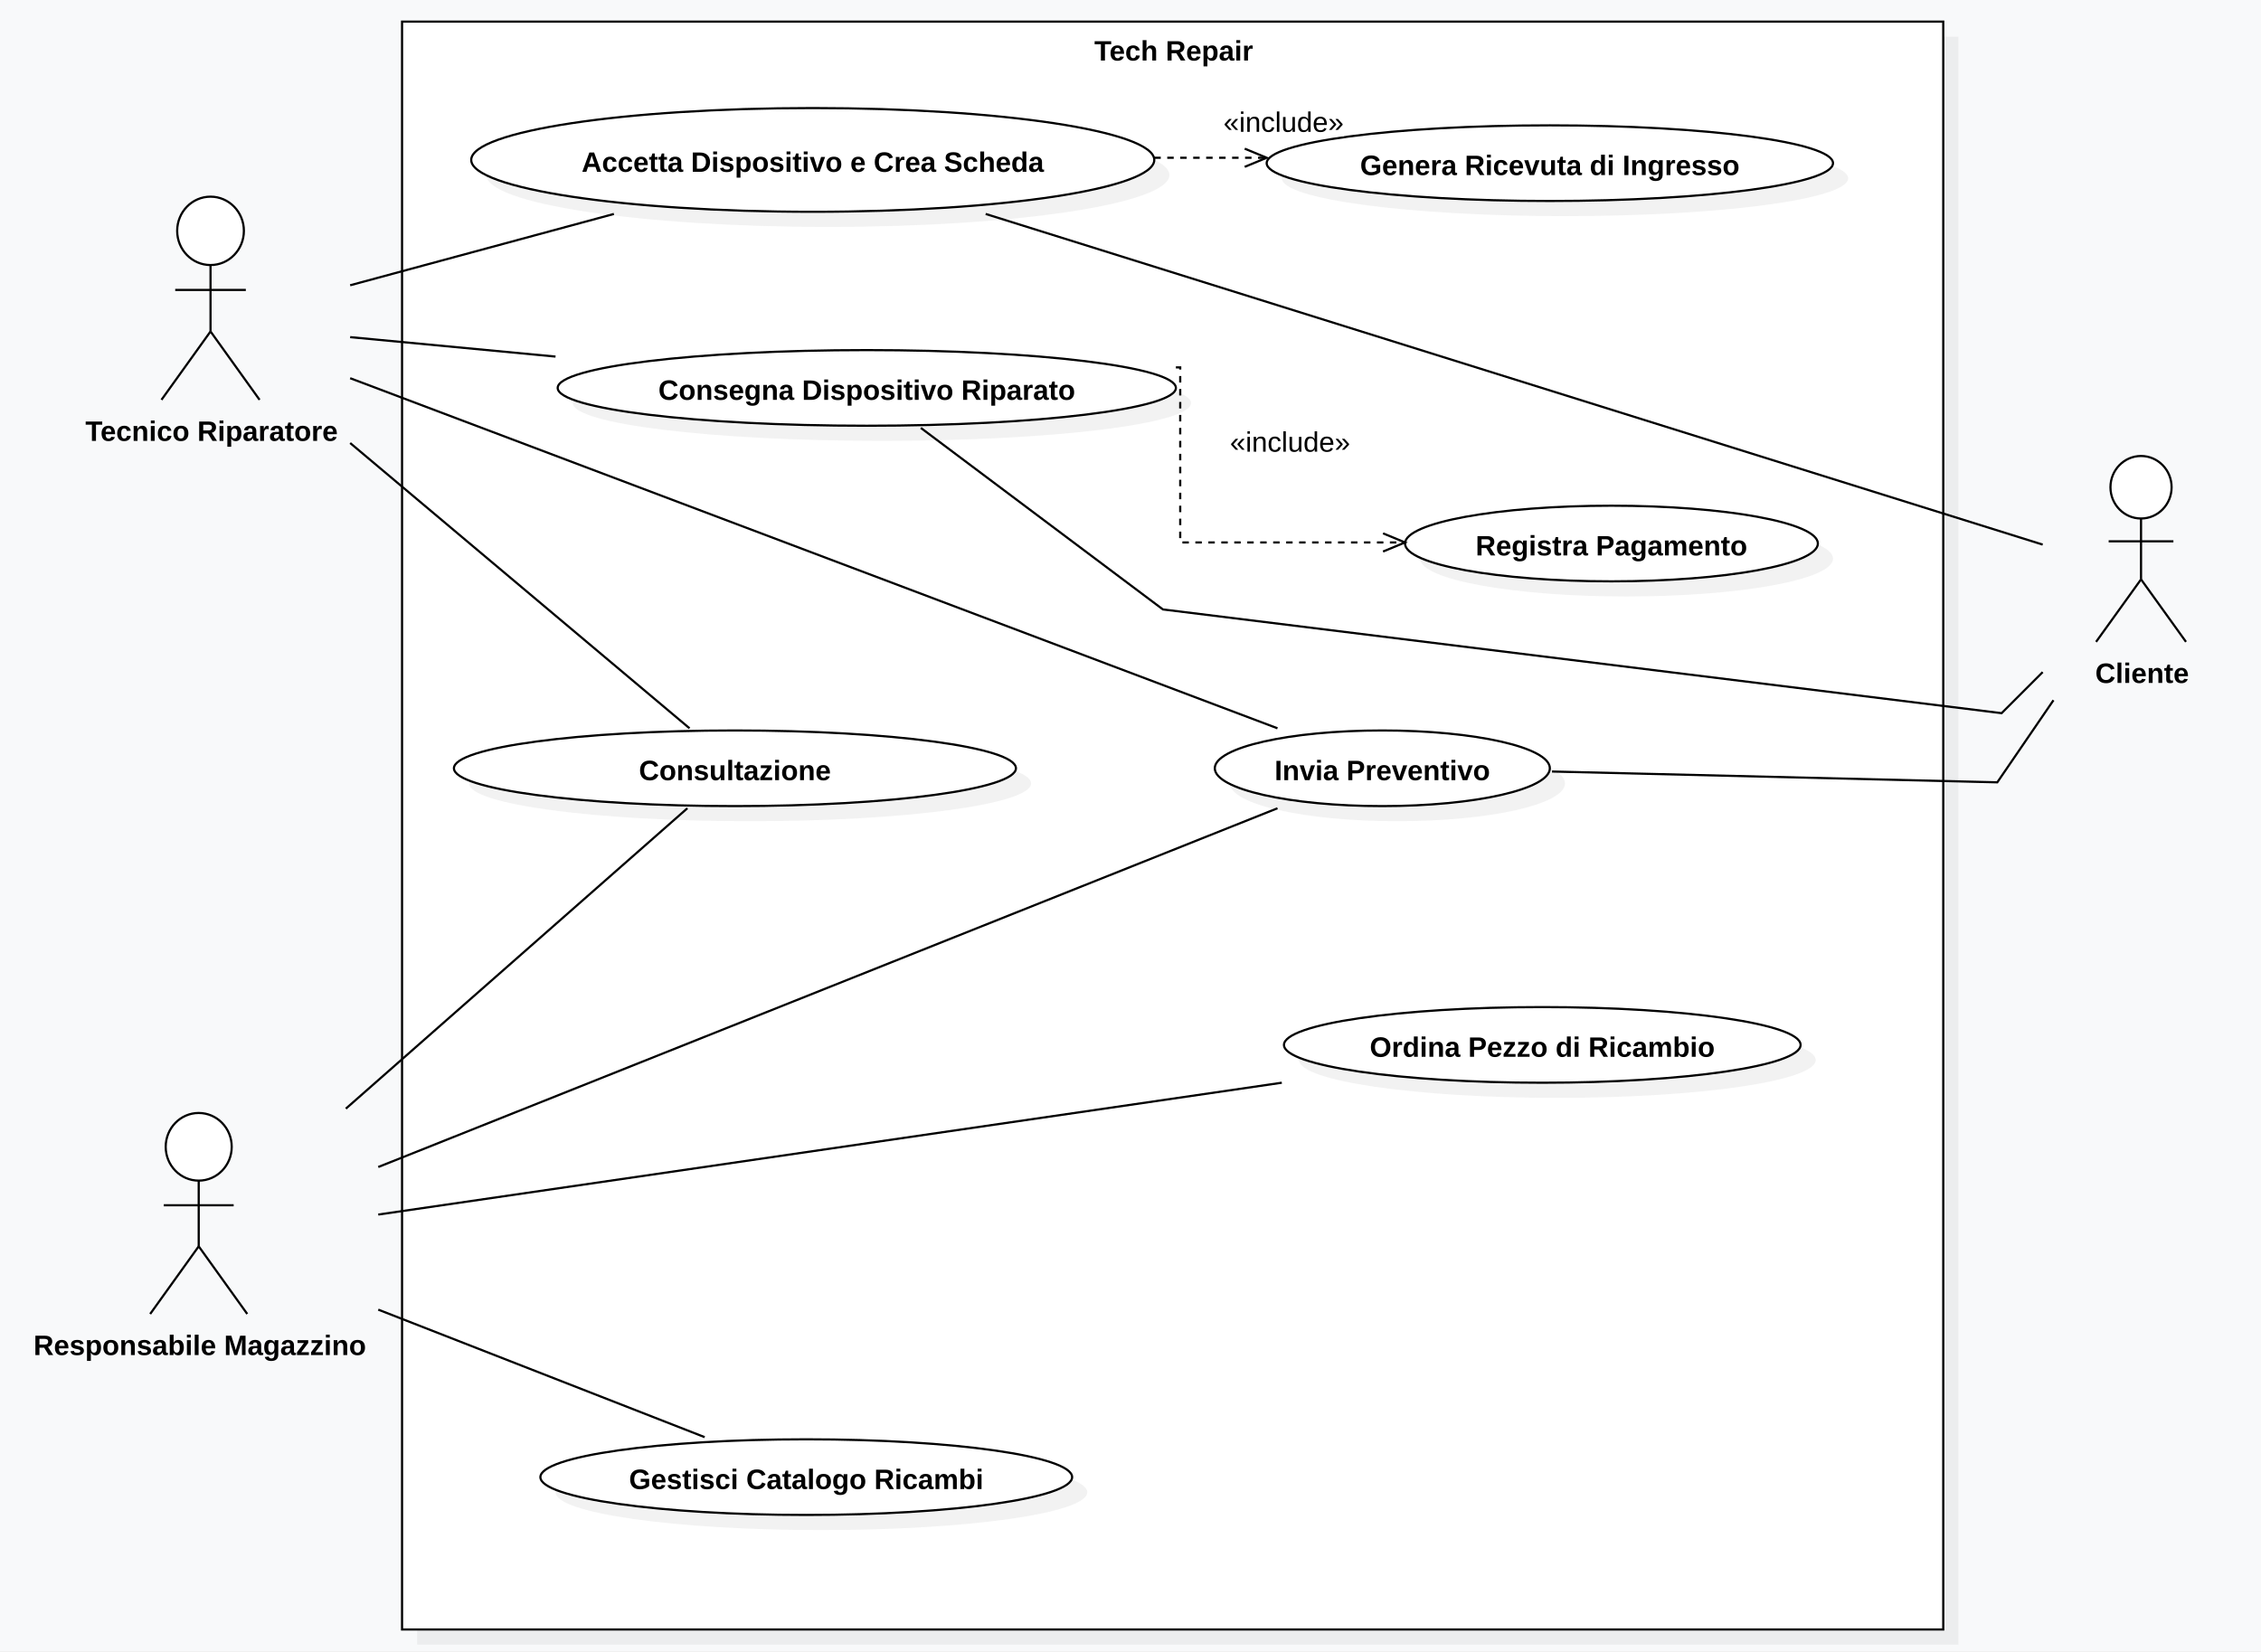
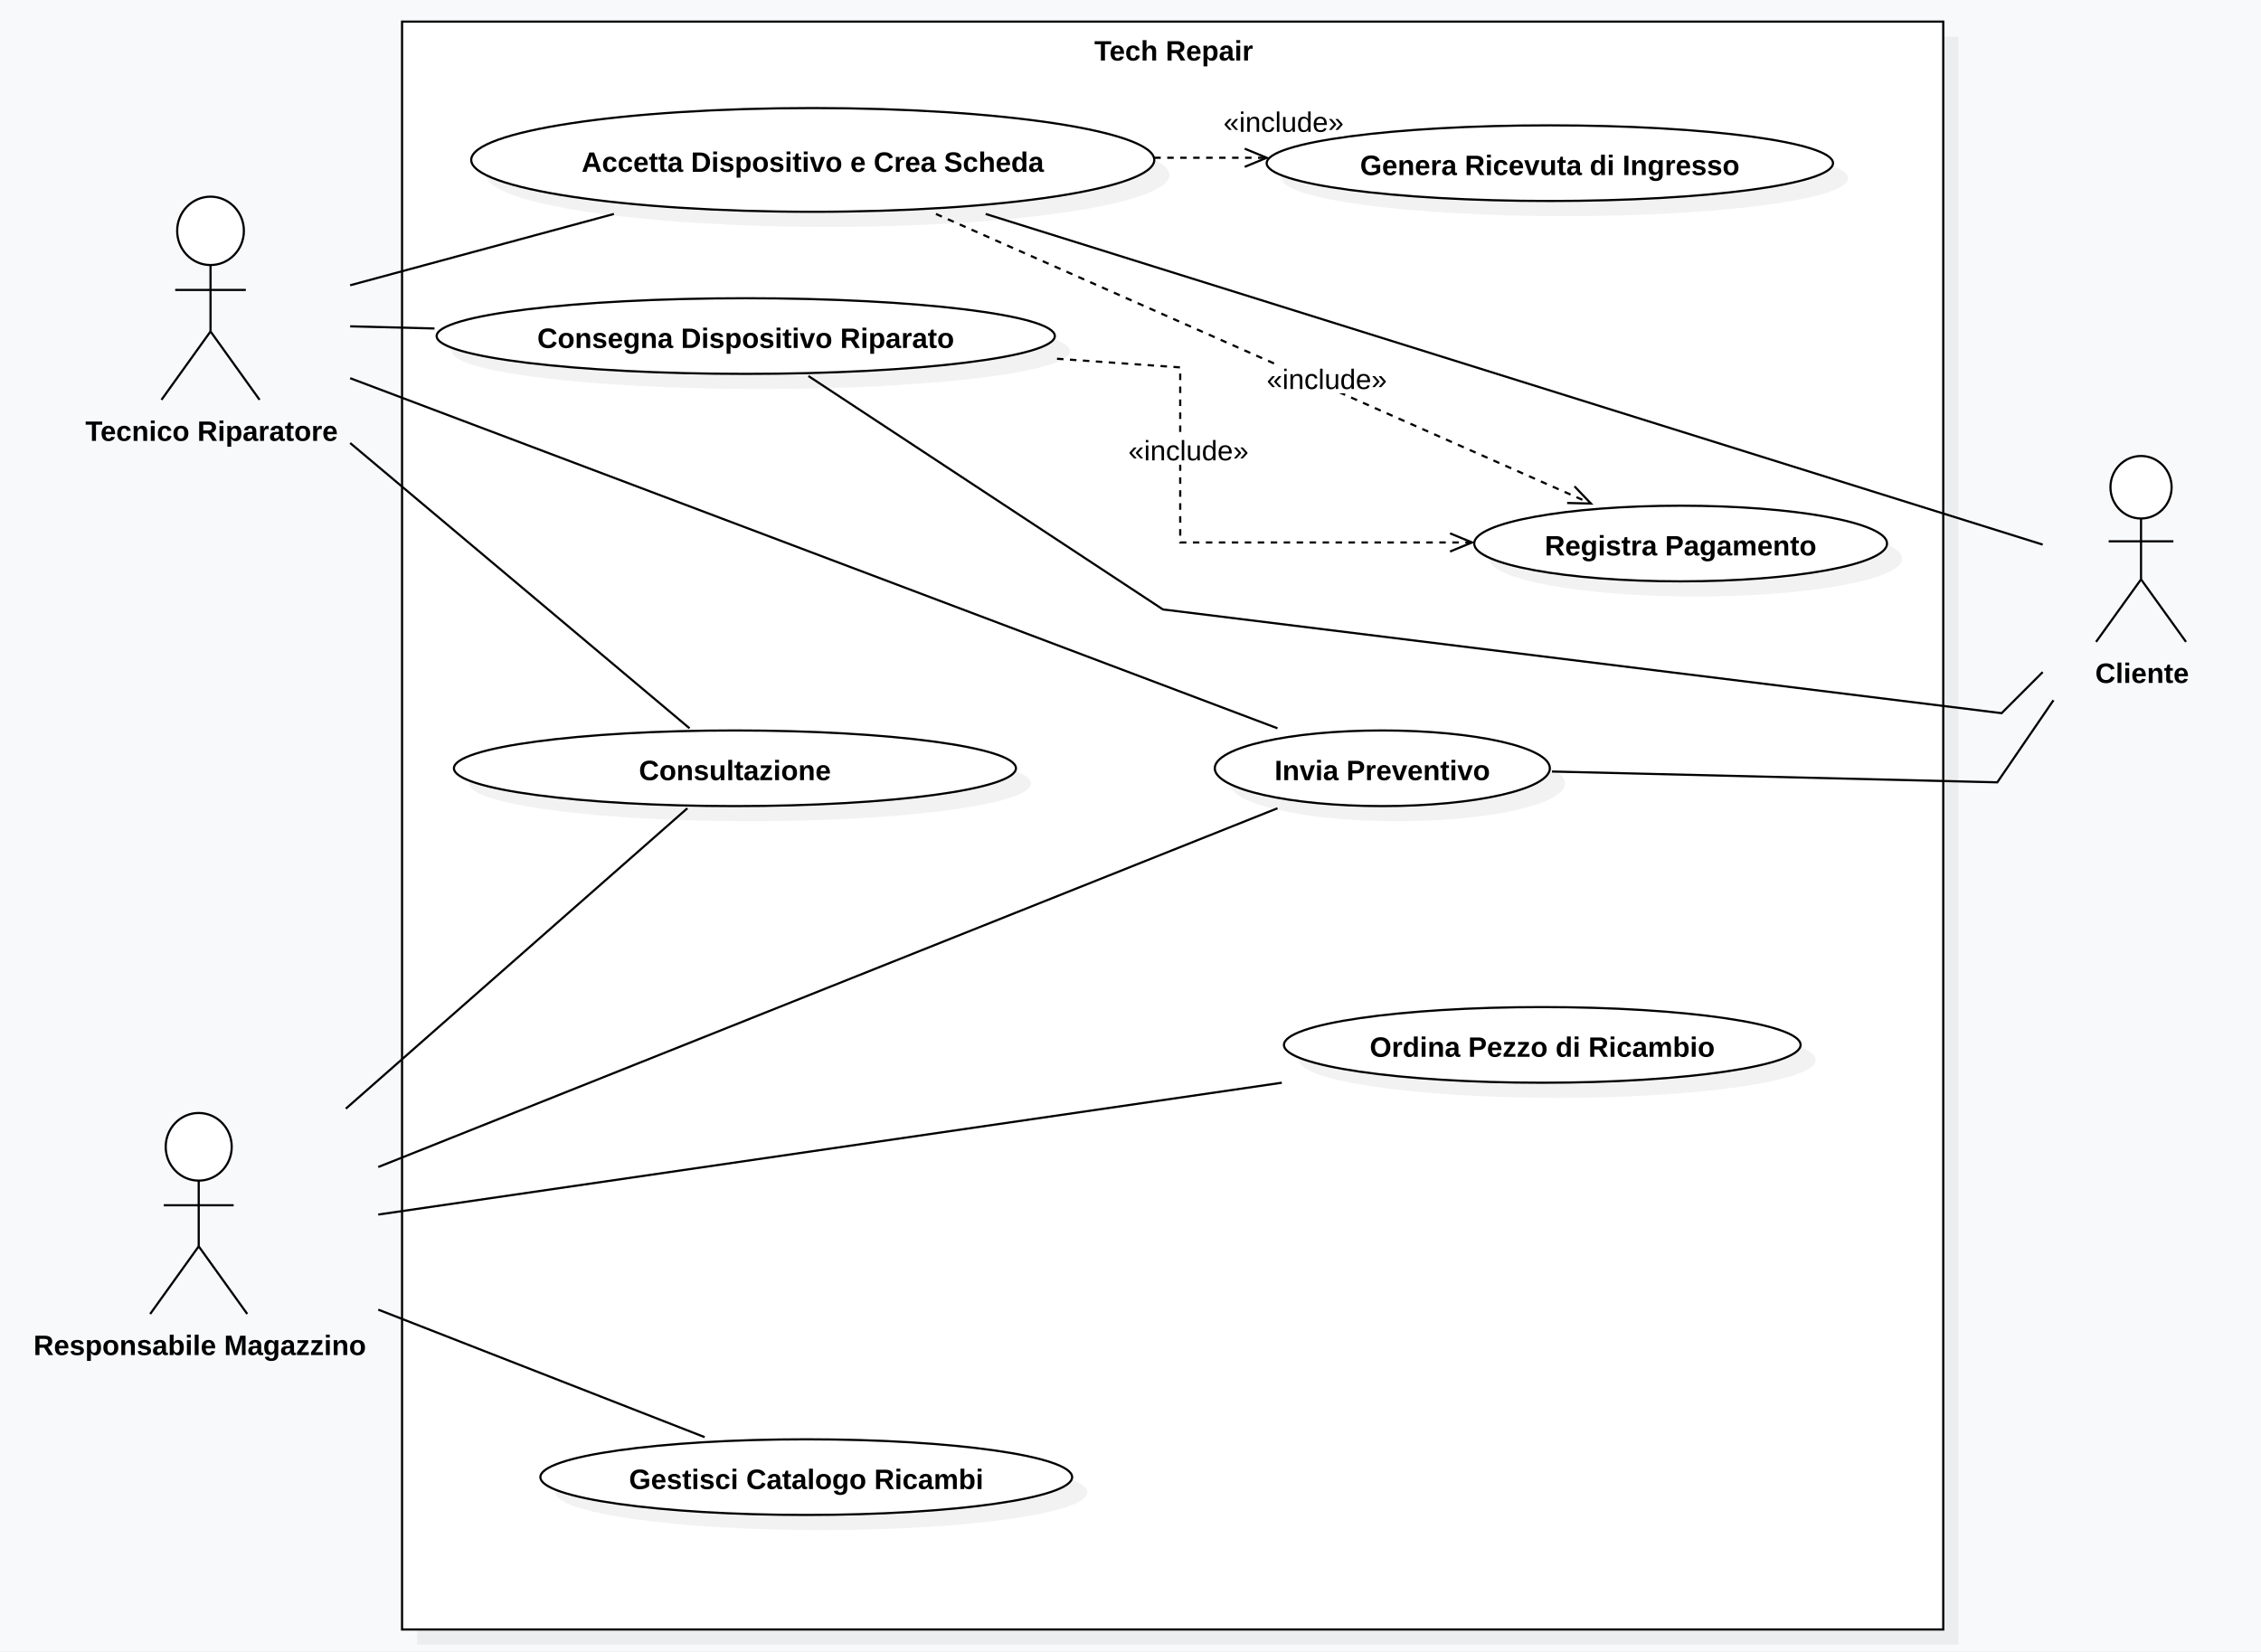
<svg xmlns="http://www.w3.org/2000/svg" version="1.1" width="1046" height="764" viewBox="0 0 1046 764">
  <defs />
  <rect width="100%" height="100%" fill="#f8f9fa" />
  <g>
    <g>
      <rect fill="#C0C0C0" stroke="none" x="231" y="63" width="713" height="744" transform="matrix(1 0 0 1 -38 -46)" fill-opacity="0.2" />
    </g>
    <g>
      <rect fill="#ffffff" stroke="none" x="224" y="56" width="713" height="744" transform="matrix(1 0 0 1 -38 -46)" />
    </g>
    <g>
      <path fill="none" stroke="#000000" paint-order="fill stroke markers" d=" M 186 10 L 899 10 L 899 754 L 186 754 L 186 10 Z Z" stroke-miterlimit="10" stroke-dasharray="" />
    </g>
    <g>
      <g>
        <path fill="none" stroke="none" />
        <text fill="#000000" stroke="none" font-family="Arial" font-size="13px" font-style="normal" font-weight="bold" text-decoration="undefined" x="581" y="69.5" text-anchor="middle" dominant-baseline="central" transform="matrix(1 0 0 1 -38 -46)">Tech Repair</text>
      </g>
    </g>
    <g>
      <path fill="#ffffff" stroke="none" paint-order="stroke fill markers" d=" M 81.965 106.82 C 81.965 98.083 88.874 91 97.395 91 C 105.917 91 112.825 98.083 112.825 106.82 C 112.825 115.557 105.917 122.64 97.395 122.64 C 88.874 122.64 81.965 115.557 81.965 106.82 Z" />
    </g>
    <g>
      <path fill="none" stroke="#000000" paint-order="fill stroke markers" d=" M 81.965 106.82 C 81.965 98.083 88.874 91 97.395 91 C 105.917 91 112.825 98.083 112.825 106.82 C 112.825 115.557 105.917 122.64 97.395 122.64 C 88.874 122.64 81.965 115.557 81.965 106.82 Z" stroke-miterlimit="10" stroke-dasharray="" />
    </g>
    <g>
      <path fill="none" stroke="#000000" paint-order="fill stroke markers" d=" M 97.395 122.64 L 97.395 153.36" stroke-miterlimit="10" stroke-dasharray="" />
    </g>
    <g>
      <path fill="none" stroke="#000000" paint-order="fill stroke markers" d=" M 81.058 134.16 L 113.733 134.16" stroke-miterlimit="10" stroke-dasharray="" />
    </g>
    <g>
      <path fill="none" stroke="#000000" paint-order="fill stroke markers" d=" M 97.395 153.36 L 74.704 185" stroke-miterlimit="10" stroke-dasharray="" />
    </g>
    <g>
      <path fill="none" stroke="#000000" paint-order="fill stroke markers" d=" M 97.395 153.36 L 120.086 185" stroke-miterlimit="10" stroke-dasharray="" />
    </g>
    <g>
      <g>
        <path fill="none" stroke="none" />
        <text fill="#000000" stroke="none" font-family="Arial" font-size="13px" font-style="normal" font-weight="bold" text-decoration="undefined" x="135.895" y="245.5" text-anchor="middle" dominant-baseline="central" transform="matrix(1 0 0 1 -38 -46)">Tecnico Riparatore</text>
      </g>
    </g>
    <g>
      <path fill="#ffffff" stroke="none" paint-order="stroke fill markers" d=" M 976.356 225.46 C 976.356 217.474 982.688 211 990.5 211 C 998.312 211 1004.644 217.474 1004.644 225.46 C 1004.644 233.446 998.312 239.92 990.5 239.92 C 982.688 239.92 976.356 233.446 976.356 225.46 Z" />
    </g>
    <g>
      <path fill="none" stroke="#000000" paint-order="fill stroke markers" d=" M 976.356 225.46 C 976.356 217.474 982.688 211 990.5 211 C 998.312 211 1004.644 217.474 1004.644 225.46 C 1004.644 233.446 998.312 239.92 990.5 239.92 C 982.688 239.92 976.356 233.446 976.356 225.46 Z" stroke-miterlimit="10" stroke-dasharray="" />
    </g>
    <g>
      <path fill="none" stroke="#000000" paint-order="fill stroke markers" d=" M 990.5 239.92 L 990.5 268.08" stroke-miterlimit="10" stroke-dasharray="" />
    </g>
    <g>
      <path fill="none" stroke="#000000" paint-order="fill stroke markers" d=" M 975.524 250.48 L 1005.476 250.48" stroke-miterlimit="10" stroke-dasharray="" />
    </g>
    <g>
      <path fill="none" stroke="#000000" paint-order="fill stroke markers" d=" M 990.5 268.08 L 969.7 297" stroke-miterlimit="10" stroke-dasharray="" />
    </g>
    <g>
      <path fill="none" stroke="#000000" paint-order="fill stroke markers" d=" M 990.5 268.08 L 1011.3 297" stroke-miterlimit="10" stroke-dasharray="" />
    </g>
    <g>
      <g>
        <path fill="none" stroke="none" />
        <text fill="#000000" stroke="none" font-family="Arial" font-size="13px" font-style="normal" font-weight="bold" text-decoration="undefined" x="1029" y="357.5" text-anchor="middle" dominant-baseline="central" transform="matrix(1 0 0 1 -38 -46)">Cliente</text>
      </g>
    </g>
    <g>
      <path fill="#ffffff" stroke="none" paint-order="stroke fill markers" d=" M 76.661 530.65 C 76.661 522.007 83.498 515 91.93 515 C 100.363 515 107.2 522.007 107.2 530.65 C 107.2 539.293 100.363 546.3 91.93 546.3 C 83.498 546.3 76.661 539.293 76.661 530.65 Z" />
    </g>
    <g>
      <path fill="none" stroke="#000000" paint-order="fill stroke markers" d=" M 76.661 530.65 C 76.661 522.007 83.498 515 91.93 515 C 100.363 515 107.2 522.007 107.2 530.65 C 107.2 539.293 100.363 546.3 91.93 546.3 C 83.498 546.3 76.661 539.293 76.661 530.65 Z" stroke-miterlimit="10" stroke-dasharray="" />
    </g>
    <g>
      <path fill="none" stroke="#000000" paint-order="fill stroke markers" d=" M 91.93 546.3 L 91.93 576.7" stroke-miterlimit="10" stroke-dasharray="" />
    </g>
    <g>
      <path fill="none" stroke="#000000" paint-order="fill stroke markers" d=" M 75.763 557.7 L 108.098 557.7" stroke-miterlimit="10" stroke-dasharray="" />
    </g>
    <g>
      <path fill="none" stroke="#000000" paint-order="fill stroke markers" d=" M 91.93 576.7 L 69.476 608" stroke-miterlimit="10" stroke-dasharray="" />
    </g>
    <g>
      <path fill="none" stroke="#000000" paint-order="fill stroke markers" d=" M 91.93 576.7 L 114.385 608" stroke-miterlimit="10" stroke-dasharray="" />
    </g>
    <g>
      <g>
        <path fill="none" stroke="none" />
        <text fill="#000000" stroke="none" font-family="Arial" font-size="13px" font-style="normal" font-weight="bold" text-decoration="undefined" x="130.43" y="668.5" text-anchor="middle" dominant-baseline="central" transform="matrix(1 0 0 1 -38 -46)">Responsabile Magazzino</text>
      </g>
    </g>
    <g>
      <path fill="#C0C0C0" stroke="none" paint-order="stroke fill markers" d=" M 225 81 C 225 67.745 295.739 57 383 57 C 470.261 57 541 67.745 541 81 C 541 94.255 470.261 105 383 105 C 295.739 105 225 94.255 225 81 Z" fill-opacity="0.2" />
    </g>
    <g>
      <path fill="#ffffff" stroke="none" paint-order="stroke fill markers" d=" M 218 74 C 218 60.745 288.739 50 376 50 C 463.261 50 534 60.745 534 74 C 534 87.255 463.261 98 376 98 C 288.739 98 218 87.255 218 74 Z" />
    </g>
    <g>
      <path fill="none" stroke="#000000" paint-order="fill stroke markers" d=" M 218 74 C 218 60.745 288.739 50 376 50 C 463.261 50 534 60.745 534 74 C 534 87.255 463.261 98 376 98 C 288.739 98 218 87.255 218 74 Z" stroke-miterlimit="10" stroke-dasharray="" />
    </g>
    <g>
      <g>
        <path fill="none" stroke="none" />
        <text fill="#000000" stroke="none" font-family="Arial" font-size="13px" font-style="normal" font-weight="bold" text-decoration="undefined" x="414" y="121" text-anchor="middle" dominant-baseline="central" transform="matrix(1 0 0 1 -38 -46)">Accetta Dispositivo e Crea Scheda</text>
      </g>
    </g>
    <g>
      <path fill="#C0C0C0" stroke="none" paint-order="stroke fill markers" d=" M 593 82.5 C 593 72.835 651.651 65 724 65 C 796.349 65 855 72.835 855 82.5 C 855 92.165 796.349 100 724 100 C 651.651 100 593 92.165 593 82.5 Z" fill-opacity="0.2" />
    </g>
    <g>
      <path fill="#ffffff" stroke="none" paint-order="stroke fill markers" d=" M 586 75.5 C 586 65.835 644.651 58 717 58 C 789.349 58 848 65.835 848 75.5 C 848 85.165 789.349 93 717 93 C 644.651 93 586 85.165 586 75.5 Z" />
    </g>
    <g>
      <path fill="none" stroke="#000000" paint-order="fill stroke markers" d=" M 586 75.5 C 586 65.835 644.651 58 717 58 C 789.349 58 848 65.835 848 75.5 C 848 85.165 789.349 93 717 93 C 644.651 93 586 85.165 586 75.5 Z" stroke-miterlimit="10" stroke-dasharray="" />
    </g>
    <g>
      <g>
        <path fill="none" stroke="none" />
        <text fill="#000000" stroke="none" font-family="Arial" font-size="13px" font-style="normal" font-weight="bold" text-decoration="undefined" x="755" y="122.5" text-anchor="middle" dominant-baseline="central" transform="matrix(1 0 0 1 -38 -46)">Genera Ricevuta di Ingresso</text>
      </g>
    </g>
    <g>
      <path fill="none" stroke="#000000" paint-order="fill stroke markers" d=" M 534 73 L 586 73" stroke-miterlimit="10" stroke-dasharray="3" />
    </g>
    <g>
      <path fill="none" stroke="#000000" paint-order="fill stroke markers" d=" M 575.837 77.21 L 586 73 L 575.837 68.79" stroke-miterlimit="10" stroke-dasharray="" />
    </g>
    <g>
      <rect fill="#ffffff" stroke="none" x="604" y="96" width="55.656" height="13" transform="matrix(1 0 0 1 -38 -46)" />
    </g>
    <g>
      <g>
        <path fill="none" stroke="none" />
        <text fill="#000000" stroke="none" font-family="Arial" font-size="13px" font-style="normal" font-weight="normal" text-decoration="undefined" x="631.828" y="102.5" text-anchor="middle" dominant-baseline="central" transform="matrix(1 0 0 1 -38 -46)">«include»</text>
      </g>
    </g>
    <g>
-       <path fill="#C0C0C0" stroke="none" paint-order="stroke fill markers" d=" M 265 186.5 C 265 176.835 329.023 169 408 169 C 486.977 169 551 176.835 551 186.5 C 551 196.165 486.977 204 408 204 C 329.023 204 265 196.165 265 186.5 Z" fill-opacity="0.2" />
-     </g>
-     <g>
-       <path fill="#ffffff" stroke="none" paint-order="stroke fill markers" d=" M 258 179.5 C 258 169.835 322.023 162 401 162 C 479.977 162 544 169.835 544 179.5 C 544 189.165 479.977 197 401 197 C 322.023 197 258 189.165 258 179.5 Z" />
-     </g>
-     <g>
-       <path fill="none" stroke="#000000" paint-order="fill stroke markers" d=" M 258 179.5 C 258 169.835 322.023 162 401 162 C 479.977 162 544 169.835 544 179.5 C 544 189.165 479.977 197 401 197 C 322.023 197 258 189.165 258 179.5 Z" stroke-miterlimit="10" stroke-dasharray="" />
-     </g>
-     <g>
-       <g>
-         <path fill="none" stroke="none" />
-         <text fill="#000000" stroke="none" font-family="Arial" font-size="13px" font-style="normal" font-weight="bold" text-decoration="undefined" x="439" y="226.5" text-anchor="middle" dominant-baseline="central" transform="matrix(1 0 0 1 -38 -46)">Consegna Dispositivo Riparato</text>
-       </g>
-     </g>
-     <g>
-       <path fill="#C0C0C0" stroke="none" paint-order="stroke fill markers" d=" M 657 258.5 C 657 248.835 699.757 241 752.5 241 C 805.243 241 848 248.835 848 258.5 C 848 268.165 805.243 276 752.5 276 C 699.757 276 657 268.165 657 258.5 Z" fill-opacity="0.2" />
-     </g>
-     <g>
-       <path fill="#ffffff" stroke="none" paint-order="stroke fill markers" d=" M 650 251.5 C 650 241.835 692.757 234 745.5 234 C 798.243 234 841 241.835 841 251.5 C 841 261.165 798.243 269 745.5 269 C 692.757 269 650 261.165 650 251.5 Z" />
-     </g>
-     <g>
-       <path fill="none" stroke="#000000" paint-order="fill stroke markers" d=" M 650 251.5 C 650 241.835 692.757 234 745.5 234 C 798.243 234 841 241.835 841 251.5 C 841 261.165 798.243 269 745.5 269 C 692.757 269 650 261.165 650 251.5 Z" stroke-miterlimit="10" stroke-dasharray="" />
-     </g>
-     <g>
-       <g>
-         <path fill="none" stroke="none" />
-         <text fill="#000000" stroke="none" font-family="Arial" font-size="13px" font-style="normal" font-weight="bold" text-decoration="undefined" x="783.5" y="298.5" text-anchor="middle" dominant-baseline="central" transform="matrix(1 0 0 1 -38 -46)">Registra Pagamento</text>
-       </g>
-     </g>
-     <g>
-       <path fill="none" stroke="#000000" paint-order="fill stroke markers" d=" M 544 170 L 546 170 L 546 251 L 650 251" stroke-miterlimit="10" stroke-dasharray="3" />
-     </g>
-     <g>
-       <path fill="none" stroke="#000000" paint-order="fill stroke markers" d=" M 639.837 255.21 L 650 251 L 639.837 246.79" stroke-miterlimit="10" stroke-dasharray="" />
-     </g>
-     <g>
-       <rect fill="#ffffff" stroke="none" x="607" y="244" width="55.656" height="13" transform="matrix(1 0 0 1 -38 -46)" />
-     </g>
-     <g>
-       <g>
-         <path fill="none" stroke="none" />
-         <text fill="#000000" stroke="none" font-family="Arial" font-size="13px" font-style="normal" font-weight="normal" text-decoration="undefined" x="634.828" y="250.5" text-anchor="middle" dominant-baseline="central" transform="matrix(1 0 0 1 -38 -46)">«include»</text>
+       <path fill="#C0C0C0" stroke="none" paint-order="stroke fill markers" d=" M 209 162.5 C 209 152.835 273.023 145 352 145 C 430.977 145 495 152.835 495 162.5 C 495 172.165 430.977 180 352 180 C 273.023 180 209 172.165 209 162.5 Z" fill-opacity="0.2" />
+     </g>
+     <g>
+       <path fill="#ffffff" stroke="none" paint-order="stroke fill markers" d=" M 202 155.5 C 202 145.835 266.023 138 345 138 C 423.977 138 488 145.835 488 155.5 C 488 165.165 423.977 173 345 173 C 266.023 173 202 165.165 202 155.5 Z" />
+     </g>
+     <g>
+       <path fill="none" stroke="#000000" paint-order="fill stroke markers" d=" M 202 155.5 C 202 145.835 266.023 138 345 138 C 423.977 138 488 145.835 488 155.5 C 488 165.165 423.977 173 345 173 C 266.023 173 202 165.165 202 155.5 Z" stroke-miterlimit="10" stroke-dasharray="" />
+     </g>
+     <g>
+       <g>
+         <path fill="none" stroke="none" />
+         <text fill="#000000" stroke="none" font-family="Arial" font-size="13px" font-style="normal" font-weight="bold" text-decoration="undefined" x="383" y="202.5" text-anchor="middle" dominant-baseline="central" transform="matrix(1 0 0 1 -38 -46)">Consegna Dispositivo Riparato</text>
+       </g>
+     </g>
+     <g>
+       <path fill="#C0C0C0" stroke="none" paint-order="stroke fill markers" d=" M 689 258.5 C 689 248.835 731.757 241 784.5 241 C 837.243 241 880 248.835 880 258.5 C 880 268.165 837.243 276 784.5 276 C 731.757 276 689 268.165 689 258.5 Z" fill-opacity="0.2" />
+     </g>
+     <g>
+       <path fill="#ffffff" stroke="none" paint-order="stroke fill markers" d=" M 682 251.5 C 682 241.835 724.757 234 777.5 234 C 830.243 234 873 241.835 873 251.5 C 873 261.165 830.243 269 777.5 269 C 724.757 269 682 261.165 682 251.5 Z" />
+     </g>
+     <g>
+       <path fill="none" stroke="#000000" paint-order="fill stroke markers" d=" M 682 251.5 C 682 241.835 724.757 234 777.5 234 C 830.243 234 873 241.835 873 251.5 C 873 261.165 830.243 269 777.5 269 C 724.757 269 682 261.165 682 251.5 Z" stroke-miterlimit="10" stroke-dasharray="" />
+     </g>
+     <g>
+       <g>
+         <path fill="none" stroke="none" />
+         <text fill="#000000" stroke="none" font-family="Arial" font-size="13px" font-style="normal" font-weight="bold" text-decoration="undefined" x="815.5" y="298.5" text-anchor="middle" dominant-baseline="central" transform="matrix(1 0 0 1 -38 -46)">Registra Pagamento</text>
+       </g>
+     </g>
+     <g>
+       <path fill="none" stroke="#000000" paint-order="fill stroke markers" d=" M 489 166 L 546 170 L 546 251 L 681 251" stroke-miterlimit="10" stroke-dasharray="3" />
+     </g>
+     <g>
+       <path fill="none" stroke="#000000" paint-order="fill stroke markers" d=" M 670.837 255.21 L 681 251 L 670.837 246.79" stroke-miterlimit="10" stroke-dasharray="" />
+     </g>
+     <g>
+       <rect fill="#ffffff" stroke="none" x="560" y="248" width="55.656" height="13" transform="matrix(1 0 0 1 -38 -46)" />
+     </g>
+     <g>
+       <g>
+         <path fill="none" stroke="none" />
+         <text fill="#000000" stroke="none" font-family="Arial" font-size="13px" font-style="normal" font-weight="normal" text-decoration="undefined" x="587.828" y="254.5" text-anchor="middle" dominant-baseline="central" transform="matrix(1 0 0 1 -38 -46)">«include»</text>
      </g>
    </g>
    <g>
      <path fill="#C0C0C0" stroke="none" paint-order="stroke fill markers" d=" M 569 362.5 C 569 352.835 603.698 345 646.5 345 C 689.302 345 724 352.835 724 362.5 C 724 372.165 689.302 380 646.5 380 C 603.698 380 569 372.165 569 362.5 Z" fill-opacity="0.2" />
    </g>
    <g>
      <path fill="#ffffff" stroke="none" paint-order="stroke fill markers" d=" M 562 355.5 C 562 345.835 596.698 338 639.5 338 C 682.302 338 717 345.835 717 355.5 C 717 365.165 682.302 373 639.5 373 C 596.698 373 562 365.165 562 355.5 Z" />
    </g>
    <g>
      <path fill="none" stroke="#000000" paint-order="fill stroke markers" d=" M 562 355.5 C 562 345.835 596.698 338 639.5 338 C 682.302 338 717 345.835 717 355.5 C 717 365.165 682.302 373 639.5 373 C 596.698 373 562 365.165 562 355.5 Z" stroke-miterlimit="10" stroke-dasharray="" />
    </g>
    <g>
      <g>
        <path fill="none" stroke="none" />
        <text fill="#000000" stroke="none" font-family="Arial" font-size="13px" font-style="normal" font-weight="bold" text-decoration="undefined" x="677.5" y="402.5" text-anchor="middle" dominant-baseline="central" transform="matrix(1 0 0 1 -38 -46)">Invia Preventivo</text>
      </g>
    </g>
    <g>
      <path fill="#C0C0C0" stroke="none" paint-order="stroke fill markers" d=" M 217 362.5 C 217 352.835 275.203 345 347 345 C 418.797 345 477 352.835 477 362.5 C 477 372.165 418.797 380 347 380 C 275.203 380 217 372.165 217 362.5 Z" fill-opacity="0.2" />
    </g>
    <g>
      <path fill="#ffffff" stroke="none" paint-order="stroke fill markers" d=" M 210 355.5 C 210 345.835 268.203 338 340 338 C 411.797 338 470 345.835 470 355.5 C 470 365.165 411.797 373 340 373 C 268.203 373 210 365.165 210 355.5 Z" />
    </g>
    <g>
      <path fill="none" stroke="#000000" paint-order="fill stroke markers" d=" M 210 355.5 C 210 345.835 268.203 338 340 338 C 411.797 338 470 345.835 470 355.5 C 470 365.165 411.797 373 340 373 C 268.203 373 210 365.165 210 355.5 Z" stroke-miterlimit="10" stroke-dasharray="" />
    </g>
    <g>
      <g>
        <path fill="none" stroke="none" />
        <text fill="#000000" stroke="none" font-family="Arial" font-size="13px" font-style="normal" font-weight="bold" text-decoration="undefined" x="378" y="402.5" text-anchor="middle" dominant-baseline="central" transform="matrix(1 0 0 1 -38 -46)">Consultazione</text>
      </g>
    </g>
    <g>
      <path fill="#C0C0C0" stroke="none" paint-order="stroke fill markers" d=" M 257 690.5 C 257 680.835 312.069 673 380 673 C 447.931 673 503 680.835 503 690.5 C 503 700.165 447.931 708 380 708 C 312.069 708 257 700.165 257 690.5 Z" fill-opacity="0.2" />
    </g>
    <g>
      <path fill="#ffffff" stroke="none" paint-order="stroke fill markers" d=" M 250 683.5 C 250 673.835 305.069 666 373 666 C 440.931 666 496 673.835 496 683.5 C 496 693.165 440.931 701 373 701 C 305.069 701 250 693.165 250 683.5 Z" />
    </g>
    <g>
      <path fill="none" stroke="#000000" paint-order="fill stroke markers" d=" M 250 683.5 C 250 673.835 305.069 666 373 666 C 440.931 666 496 673.835 496 683.5 C 496 693.165 440.931 701 373 701 C 305.069 701 250 693.165 250 683.5 Z" stroke-miterlimit="10" stroke-dasharray="" />
    </g>
    <g>
      <g>
        <path fill="none" stroke="none" />
        <text fill="#000000" stroke="none" font-family="Arial" font-size="13px" font-style="normal" font-weight="bold" text-decoration="undefined" x="411" y="730.5" text-anchor="middle" dominant-baseline="central" transform="matrix(1 0 0 1 -38 -46)">Gestisci Catalogo Ricambi</text>
      </g>
    </g>
    <g>
      <path fill="none" stroke="#000000" paint-order="fill stroke markers" d=" M 175 606 L 326 665" stroke-miterlimit="10" stroke-dasharray="" />
    </g>
    <g>
      <path fill="none" stroke="#000000" paint-order="fill stroke markers" d=" M 162 132 L 284 99" stroke-miterlimit="10" stroke-dasharray="" />
    </g>
    <g>
-       <path fill="none" stroke="#000000" paint-order="fill stroke markers" d=" M 162 156 L 257 165" stroke-miterlimit="10" stroke-dasharray="" />
+       <path fill="none" stroke="#000000" paint-order="fill stroke markers" d=" M 162 151 L 201 152" stroke-miterlimit="10" stroke-dasharray="" />
    </g>
    <g>
      <path fill="none" stroke="#000000" paint-order="fill stroke markers" d=" M 162 175 L 591 337" stroke-miterlimit="10" stroke-dasharray="" />
    </g>
    <g>
      <path fill="none" stroke="#000000" paint-order="fill stroke markers" d=" M 162 205 L 319 337" stroke-miterlimit="10" stroke-dasharray="" />
    </g>
    <g>
      <path fill="#C0C0C0" stroke="none" paint-order="stroke fill markers" d=" M 601 490.5 C 601 480.835 654.502 473 720.5 473 C 786.498 473 840 480.835 840 490.5 C 840 500.165 786.498 508 720.5 508 C 654.502 508 601 500.165 601 490.5 Z" fill-opacity="0.2" />
    </g>
    <g>
      <path fill="#ffffff" stroke="none" paint-order="stroke fill markers" d=" M 594 483.5 C 594 473.835 647.502 466 713.5 466 C 779.498 466 833 473.835 833 483.5 C 833 493.165 779.498 501 713.5 501 C 647.502 501 594 493.165 594 483.5 Z" />
    </g>
    <g>
      <path fill="none" stroke="#000000" paint-order="fill stroke markers" d=" M 594 483.5 C 594 473.835 647.502 466 713.5 466 C 779.498 466 833 473.835 833 483.5 C 833 493.165 779.498 501 713.5 501 C 647.502 501 594 493.165 594 483.5 Z" stroke-miterlimit="10" stroke-dasharray="" />
    </g>
    <g>
      <g>
        <path fill="none" stroke="none" />
        <text fill="#000000" stroke="none" font-family="Arial" font-size="13px" font-style="normal" font-weight="bold" text-decoration="undefined" x="751.5" y="530.5" text-anchor="middle" dominant-baseline="central" transform="matrix(1 0 0 1 -38 -46)">Ordina Pezzo di Ricambio</text>
      </g>
    </g>
    <g>
      <path fill="none" stroke="#000000" paint-order="fill stroke markers" d=" M 718 357 L 924 362 L 950 324" stroke-miterlimit="10" stroke-dasharray="" />
    </g>
    <g>
-       <path fill="none" stroke="#000000" paint-order="fill stroke markers" d=" M 426 198 L 538 282 L 926 330 L 945 311" stroke-miterlimit="10" stroke-dasharray="" />
+       <path fill="none" stroke="#000000" paint-order="fill stroke markers" d=" M 374 174 L 538 282 L 926 330 L 945 311" stroke-miterlimit="10" stroke-dasharray="" />
    </g>
    <g>
      <path fill="none" stroke="#000000" paint-order="fill stroke markers" d=" M 160 513 L 318 374" stroke-miterlimit="10" stroke-dasharray="" />
    </g>
    <g>
      <path fill="none" stroke="#000000" paint-order="fill stroke markers" d=" M 175 562 L 593 501" stroke-miterlimit="10" stroke-dasharray="" />
    </g>
    <g>
      <path fill="none" stroke="#000000" paint-order="fill stroke markers" d=" M 456 99 L 945 252" stroke-miterlimit="10" stroke-dasharray="" />
    </g>
    <g>
      <path fill="none" stroke="#000000" paint-order="fill stroke markers" d=" M 175 540 L 591 374" stroke-miterlimit="10" stroke-dasharray="" />
+     </g>
+     <g>
+       <path fill="none" stroke="#000000" paint-order="fill stroke markers" d=" M 433 99 L 736 233" stroke-miterlimit="10" stroke-dasharray="3" />
+     </g>
+     <g>
+       <path fill="none" stroke="#000000" paint-order="fill stroke markers" d=" M 725.003 232.739 L 736 233 L 728.408 225.04" stroke-miterlimit="10" stroke-dasharray="" />
+     </g>
+     <g>
+       <rect fill="#ffffff" stroke="none" x="624" y="215" width="55.656" height="13" transform="matrix(1 0 0 1 -38 -46)" />
+     </g>
+     <g>
+       <g>
+         <path fill="none" stroke="none" />
+         <text fill="#000000" stroke="none" font-family="Arial" font-size="13px" font-style="normal" font-weight="normal" text-decoration="undefined" x="651.828" y="221.5" text-anchor="middle" dominant-baseline="central" transform="matrix(1 0 0 1 -38 -46)">«include»</text>
+       </g>
    </g>
  </g>
</svg>
